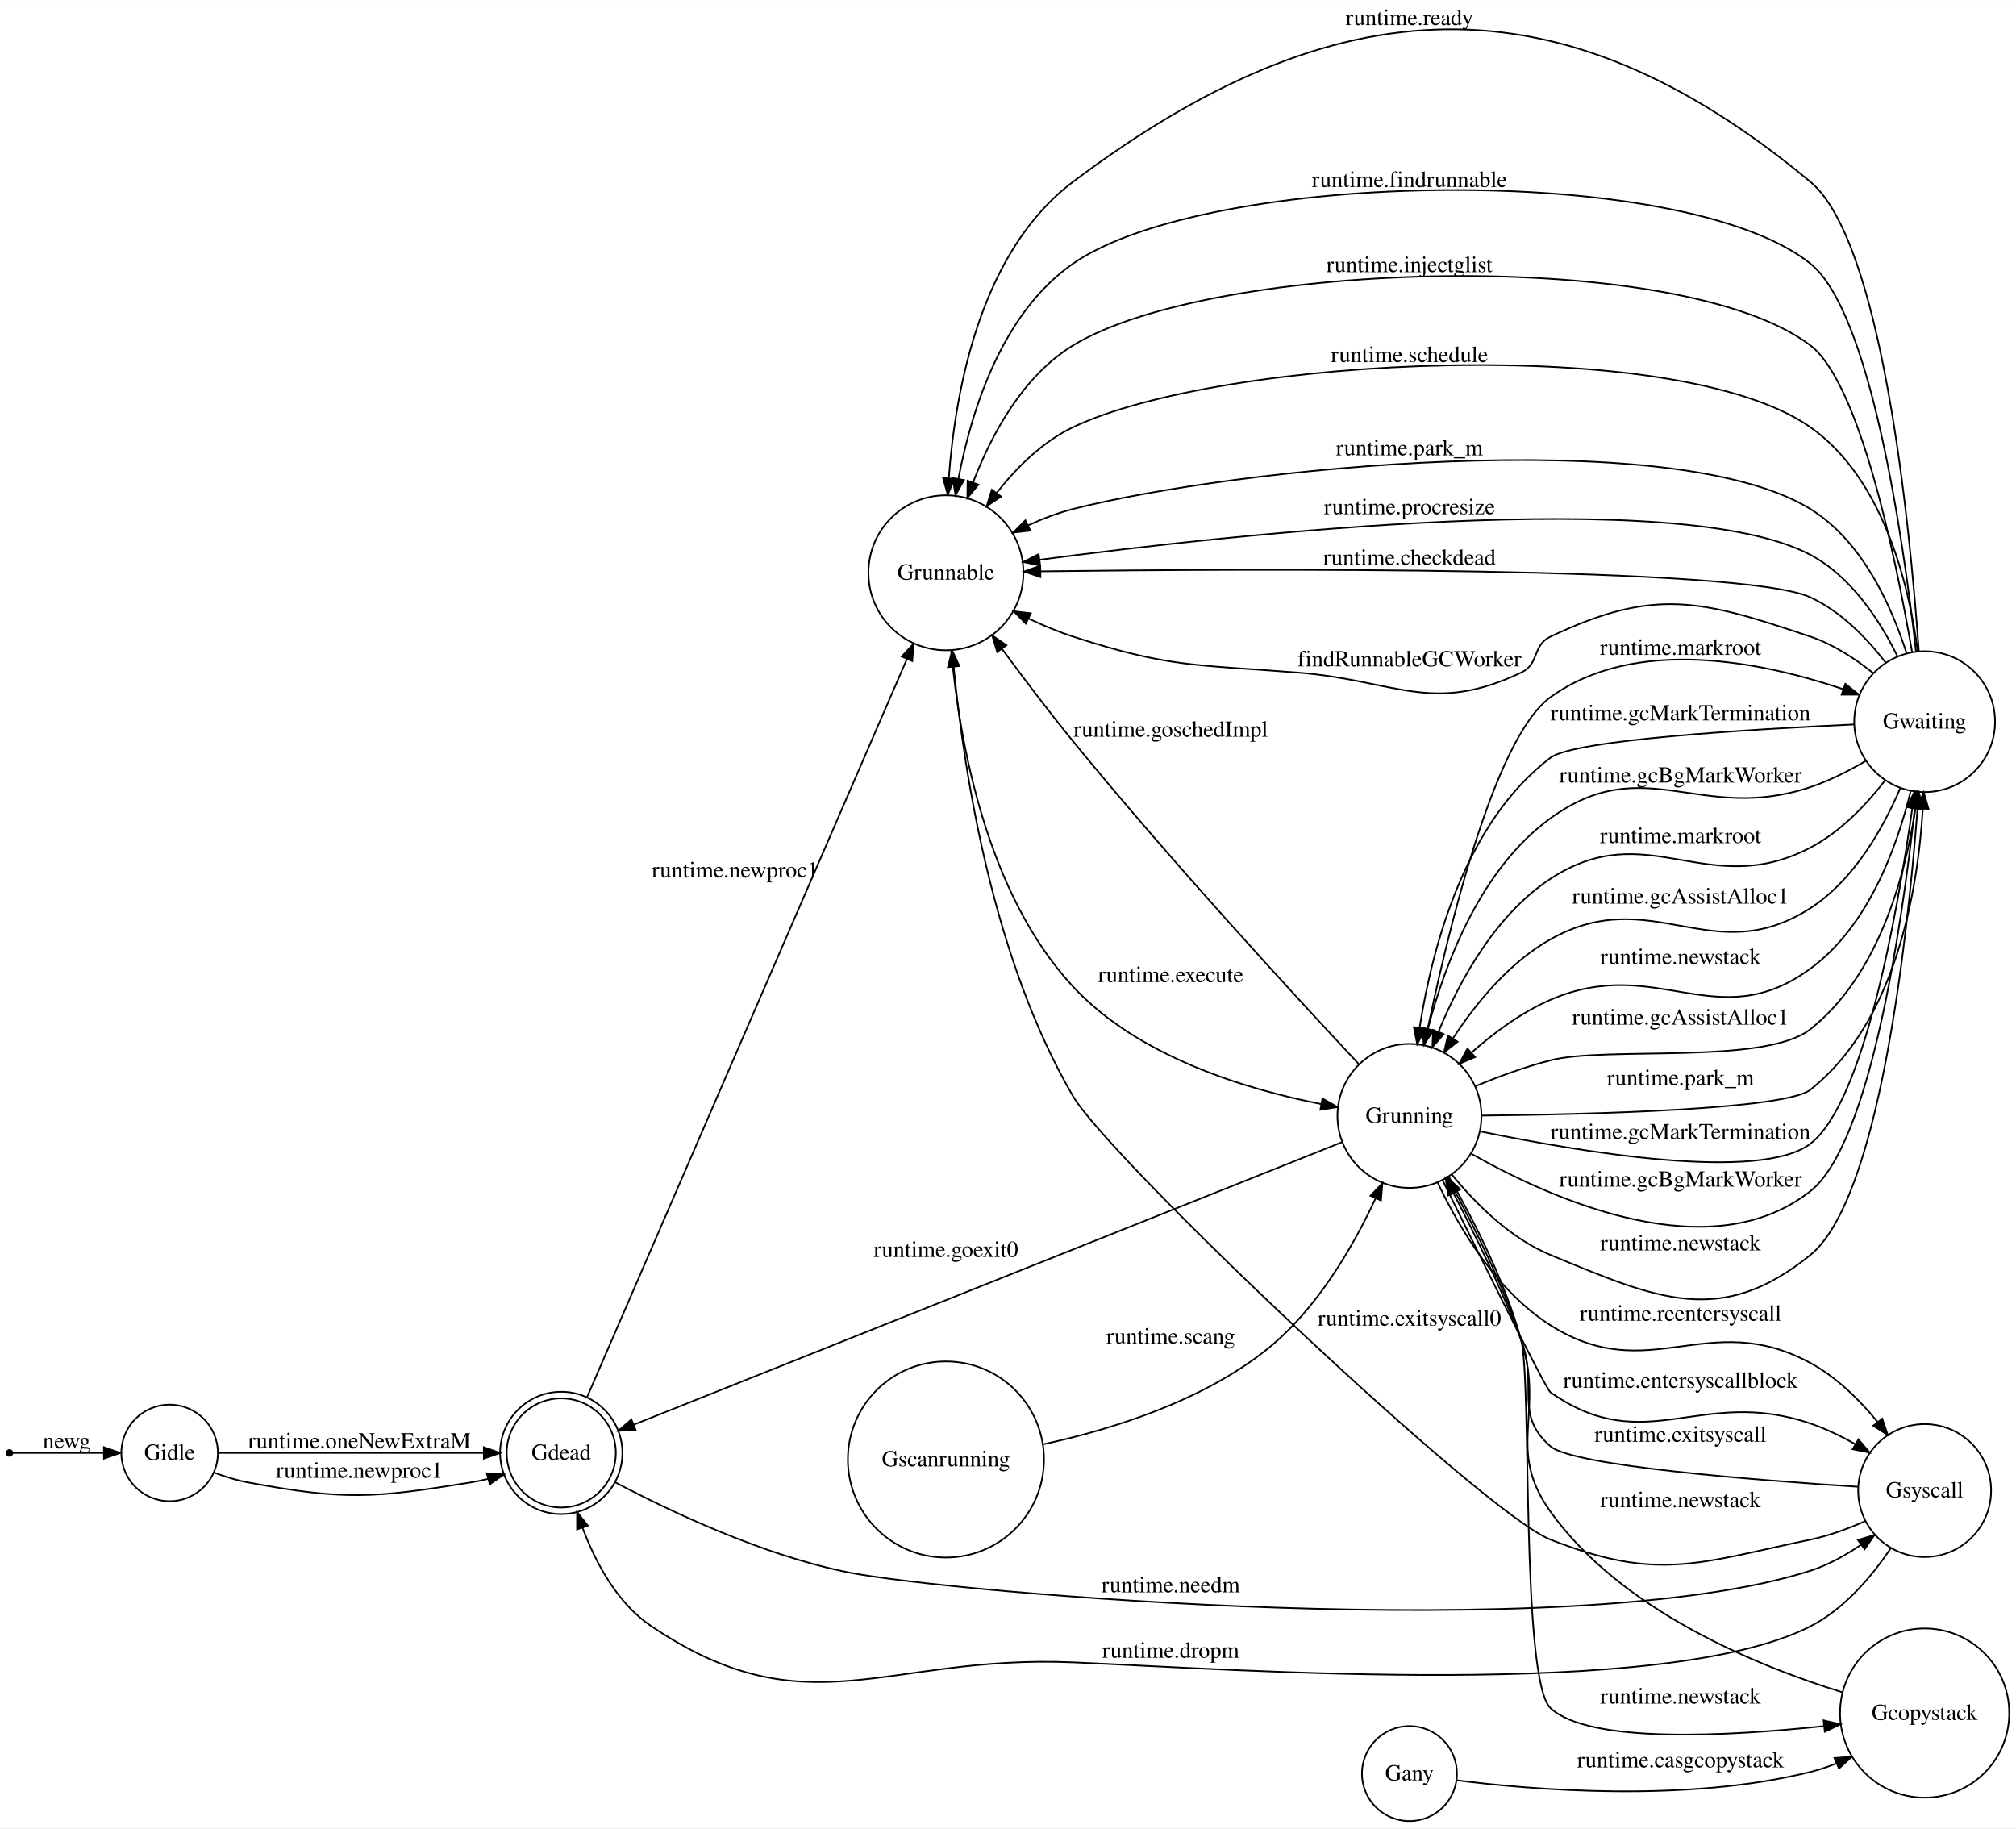
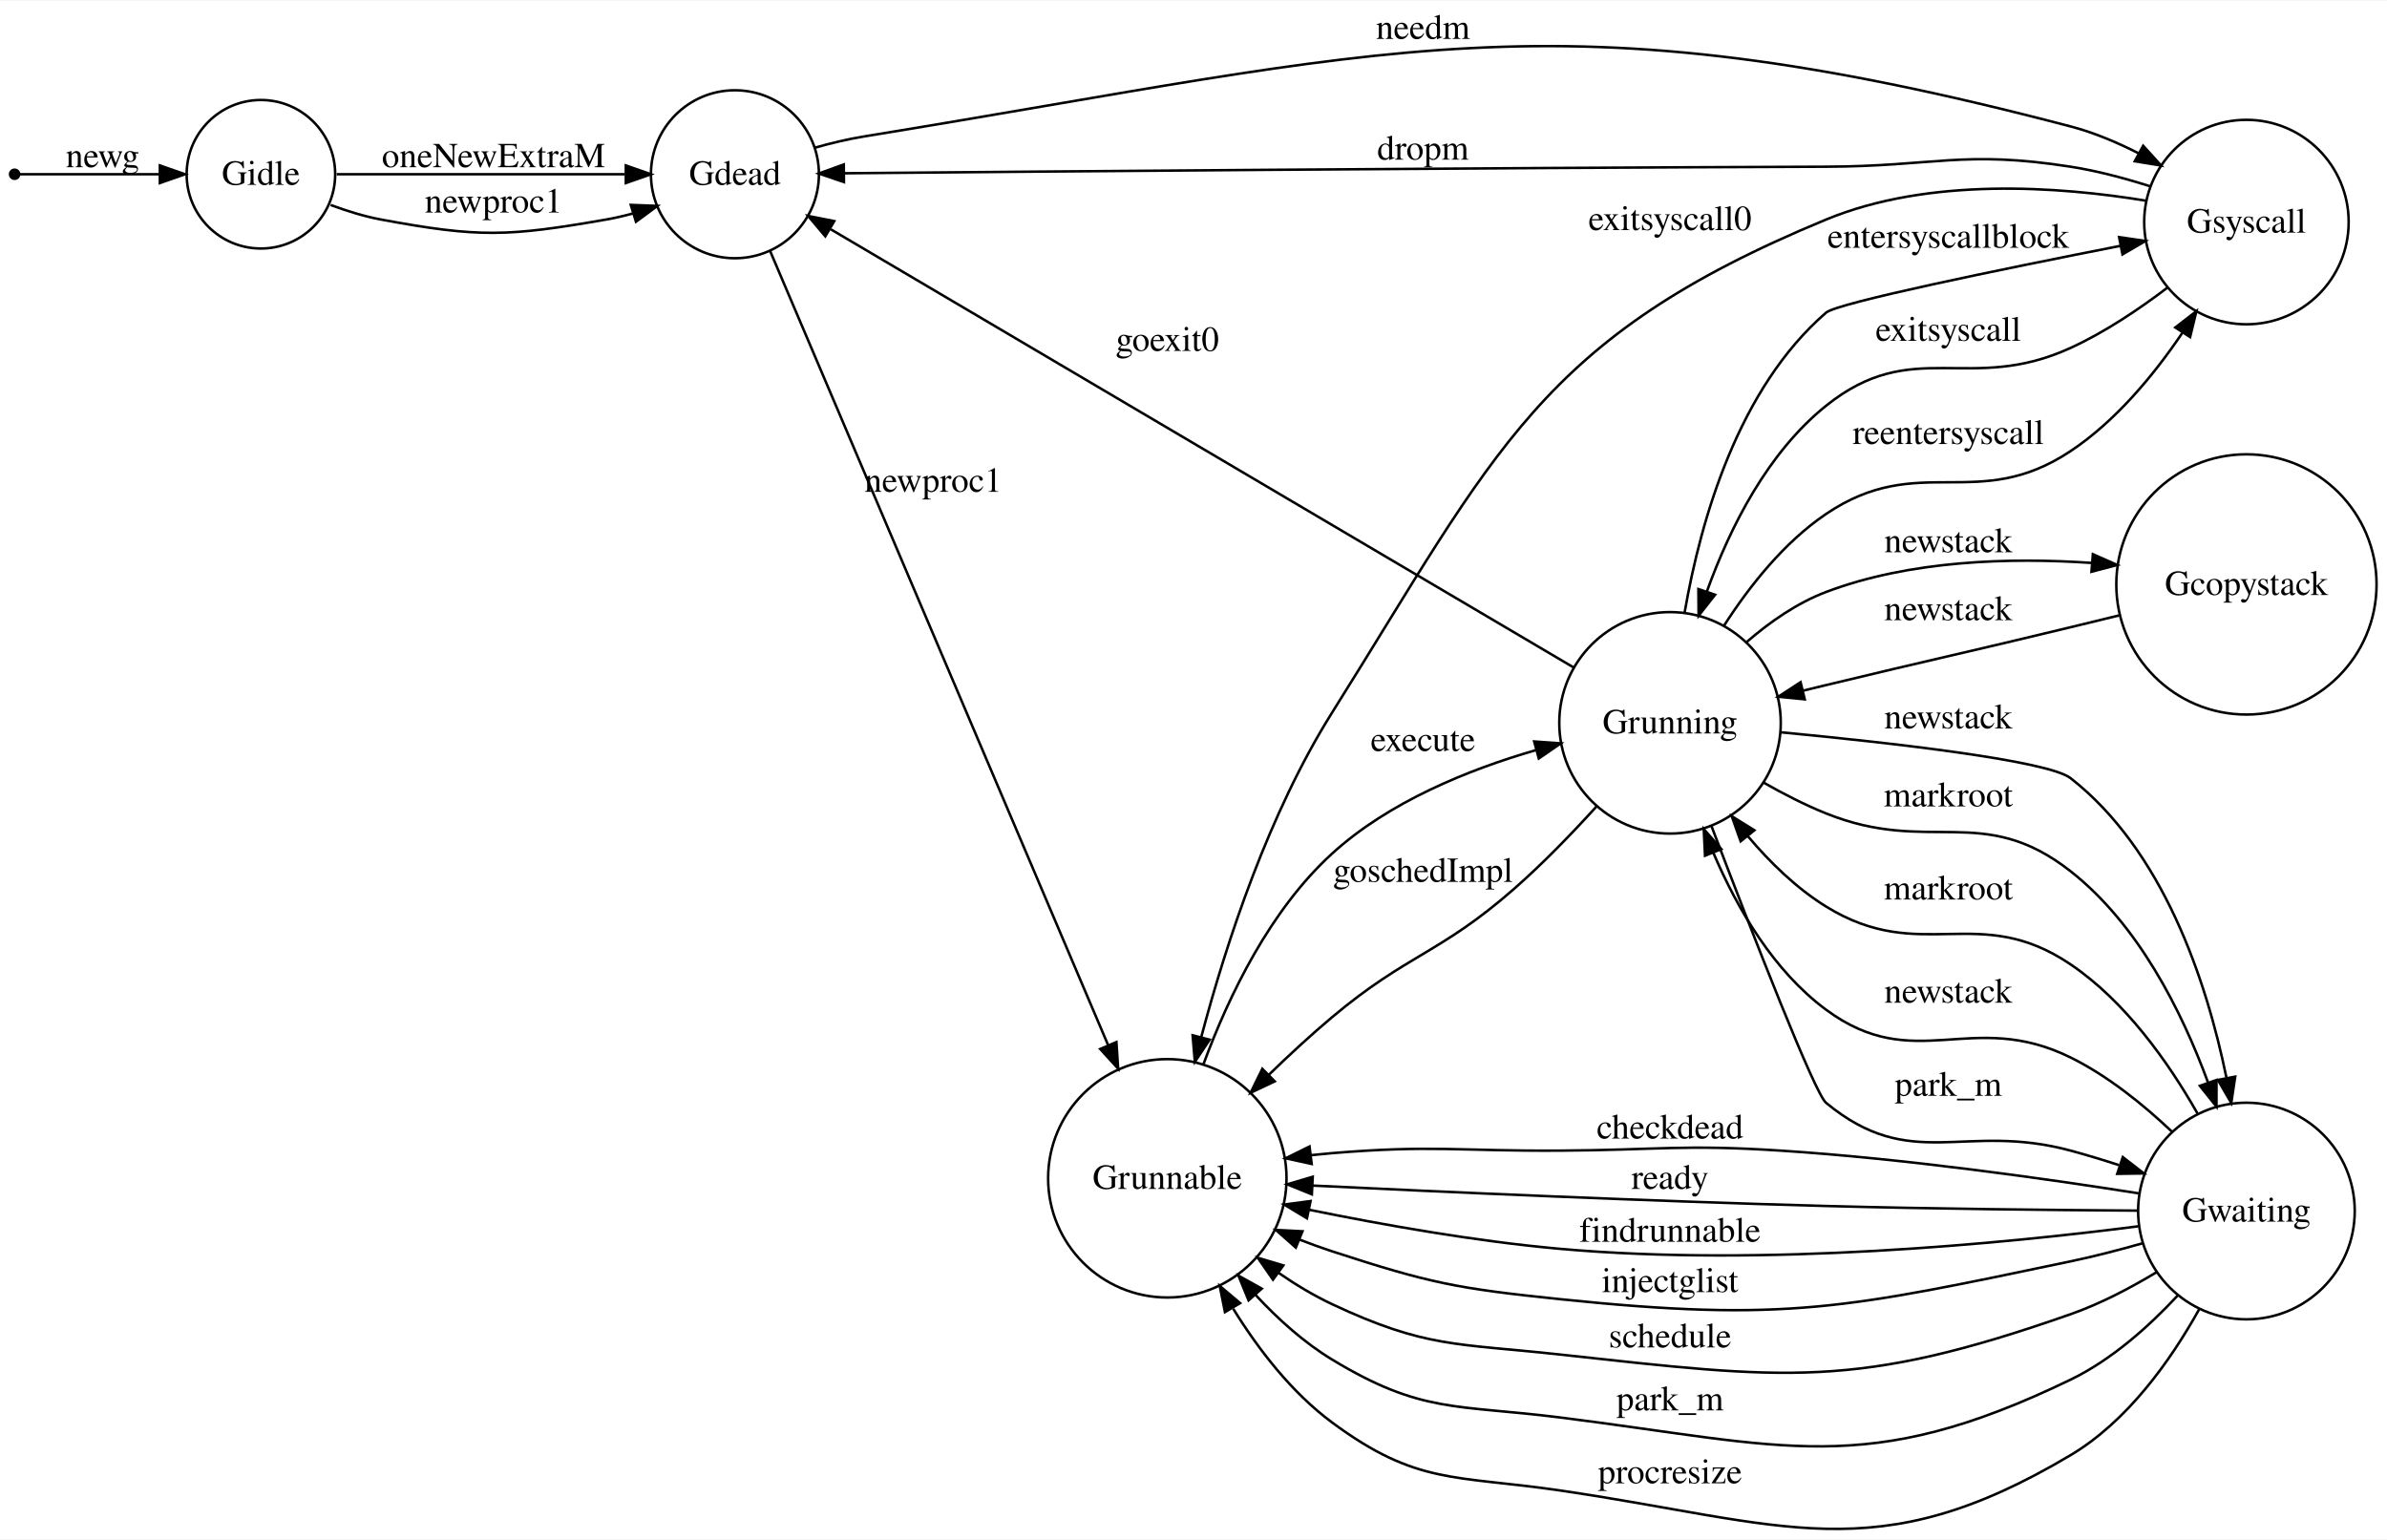
- <svg xmlns="http://www.w3.org/2000/svg" width="397pt" height="360pt" viewBox="0.00 0.00 397.08 360.00">
-   <g id="graph0" class="graph" transform="scale(0.322216 0.322216) rotate(0) translate(4 1113.26)">
-     <polygon fill="white" stroke="none" points="-4,4 -4,-1113.26 1228.35,-1113.26 1228.35,4 -4,4" />
+ <svg xmlns="http://www.w3.org/2000/svg" width="558pt" height="360pt" viewBox="0.00 0.00 558.45 360.00">
+   <g id="graph0" class="graph" transform="scale(0.588766 0.588766) rotate(0) translate(4 607.448)">
+     <polygon fill="white" stroke="none" points="-4,4 -4,-607.448 944.506,-607.448 944.506,4 -4,4" />
    <g id="node1" class="node">
-       <ellipse fill="none" stroke="black" cx="339.079" cy="-225.262" rx="33.355" ry="33.355" />
-       <ellipse fill="none" stroke="black" cx="339.079" cy="-225.262" rx="37.375" ry="37.375" />
-       <text text-anchor="middle" x="339.079" y="-221.062" font-family="Times,serif" font-size="14.00">Gdead</text>
+       <ellipse fill="black" stroke="black" cx="1.8" cy="-538.448" rx="1.8" ry="1.8" />
+     </g>
+     <g id="node2" class="node">
+       <ellipse fill="none" stroke="black" cx="99.678" cy="-538.448" rx="29.51" ry="29.51" />
+       <text text-anchor="middle" x="99.678" y="-534.248" font-family="Times,serif" font-size="14.00">Gidle</text>
+     </g>
+     <g id="edge1" class="edge">
+       <path fill="none" stroke="black" d="M3.877,-538.448C9.468,-538.448 35.836,-538.448 59.348,-538.448" />
+       <polygon fill="black" stroke="black" points="59.521,-541.948 69.521,-538.448 59.521,-534.948 59.521,-541.948" />
+       <text text-anchor="middle" x="36.762" y="-541.248" font-family="Times,serif" font-size="14.00">newg</text>
+     </g>
+     <g id="node7" class="node">
+       <ellipse fill="none" stroke="black" cx="288.034" cy="-538.448" rx="33.375" ry="33.375" />
+       <text text-anchor="middle" x="288.034" y="-534.248" font-family="Times,serif" font-size="14.00">Gdead</text>
+     </g>
+     <g id="edge21" class="edge">
+       <path fill="none" stroke="black" d="M129.796,-538.448C160.504,-538.448 209.201,-538.448 244.269,-538.448" />
+       <polygon fill="black" stroke="black" points="244.68,-541.948 254.679,-538.448 244.679,-534.948 244.68,-541.948" />
+       <text text-anchor="middle" x="192.14" y="-541.248" font-family="Times,serif" font-size="14.00">oneNewExtraM</text>
+     </g>
+     <g id="edge23" class="edge">
+       <path fill="none" stroke="black" d="M127.382,-526.241C133.817,-523.843 140.762,-521.688 147.433,-520.448 186.503,-513.187 197.695,-513.64 236.847,-520.448 240.326,-521.053 243.884,-521.878 247.418,-522.843" />
+       <polygon fill="black" stroke="black" points="246.648,-526.268 257.235,-525.87 248.711,-519.579 246.648,-526.268" />
+       <text text-anchor="middle" x="192.14" y="-523.248" font-family="Times,serif" font-size="14.00">newproc1</text>
+     </g>
+     <g id="node3" class="node">
+       <ellipse fill="none" stroke="black" cx="888.652" cy="-126.448" rx="43.039" ry="43.039" />
+       <text text-anchor="middle" x="888.652" y="-122.248" font-family="Times,serif" font-size="14.00">Gwaiting</text>
+     </g>
+     <g id="node4" class="node">
+       <ellipse fill="none" stroke="black" cx="459.853" cy="-139.448" rx="47.365" ry="47.365" />
+       <text text-anchor="middle" x="459.853" y="-135.248" font-family="Times,serif" font-size="14.00">Grunnable</text>
+     </g>
+     <g id="edge2" class="edge">
+       <path fill="none" stroke="black" d="M845.333,-126.607C811.774,-126.818 763.685,-127.308 721.611,-128.448 651.334,-130.353 570.46,-133.99 517.648,-136.559" />
+       <polygon fill="black" stroke="black" points="517.288,-133.073 507.471,-137.058 517.631,-140.064 517.288,-133.073" />
+       <text text-anchor="middle" x="659.607" y="-135.248" font-family="Times,serif" font-size="14.00">ready</text>
+     </g>
+     <g id="edge3" class="edge">
+       <path fill="none" stroke="black" d="M845.643,-120.374C792.141,-113.501 696.873,-104.155 615.603,-111.448 582.399,-114.428 545.665,-120.935 516.321,-126.927" />
+       <polygon fill="black" stroke="black" points="515.345,-123.555 506.268,-129.018 516.771,-130.408 515.345,-123.555" />
+       <text text-anchor="middle" x="659.607" y="-114.248" font-family="Times,serif" font-size="14.00">findrunnable</text>
+     </g>
+     <g id="edge4" class="edge">
+       <path fill="none" stroke="black" d="M847.499,-113.665C838.147,-111.001 828.18,-108.41 818.798,-106.448 730.16,-87.918 705.671,-82.077 615.603,-91.448 574.804,-95.693 564.285,-97.734 525.286,-110.448 521.038,-111.833 516.695,-113.411 512.369,-115.099" />
+       <polygon fill="black" stroke="black" points="510.905,-111.916 502.971,-118.937 513.552,-118.396 510.905,-111.916" />
+       <text text-anchor="middle" x="659.607" y="-94.248" font-family="Times,serif" font-size="14.00">injectglist</text>
+     </g>
+     <g id="edge5" class="edge">
+       <path fill="none" stroke="black" d="M852.893,-102.104C842.363,-95.754 830.481,-89.549 818.798,-85.448 733.321,-55.448 705.654,-59.597 615.603,-69.448 574.734,-73.919 562.502,-71.976 525.286,-89.448 518.076,-92.833 510.924,-97.144 504.152,-101.812" />
+       <polygon fill="black" stroke="black" points="501.84,-99.165 495.803,-107.871 505.952,-104.83 501.84,-99.165" />
+       <text text-anchor="middle" x="659.607" y="-72.248" font-family="Times,serif" font-size="14.00">schedule</text>
+     </g>
+     <g id="edge6" class="edge">
+       <path fill="none" stroke="black" d="M861.48,-93.027C849.801,-80.444 835.013,-67.294 818.798,-59.448 737.283,-20.01 705.455,-33.187 615.603,-44.448 574.503,-49.599 560.705,-45.971 525.286,-67.448 514.194,-74.174 503.924,-83.406 494.992,-93.016" />
+       <polygon fill="black" stroke="black" points="492.138,-90.959 488.125,-100.764 497.377,-95.602 492.138,-90.959" />
+       <text text-anchor="middle" x="659.607" y="-47.248" font-family="Times,serif" font-size="14.00">park_m</text>
+     </g>
+     <g id="edge10" class="edge">
+       <path fill="none" stroke="black" d="M869.986,-87.604C858.452,-66.848 841.331,-42.87 818.798,-29.448 741.027,16.877 705.173,-2.347 615.603,-15.448 574.148,-21.512 558.954,-17.513 525.286,-42.448 509.385,-54.225 496.224,-71.176 486.033,-87.622" />
+       <polygon fill="black" stroke="black" points="482.759,-86.283 480.678,-96.671 488.783,-89.848 482.759,-86.283" />
+       <text text-anchor="middle" x="659.607" y="-18.248" font-family="Times,serif" font-size="14.00">procresize</text>
+     </g>
+     <g id="edge11" class="edge">
+       <path fill="none" stroke="black" d="M846.139,-133.426C808.937,-139.305 752.807,-147.254 703.611,-150.448 664.579,-152.983 654.717,-150.665 615.603,-150.448 575.46,-150.226 565.293,-152.757 525.286,-149.448 522.577,-149.224 519.808,-148.954 517.017,-148.649" />
+       <polygon fill="black" stroke="black" points="517.216,-145.147 506.865,-147.407 516.366,-152.095 517.216,-145.147" />
+       <text text-anchor="middle" x="659.607" y="-155.248" font-family="Times,serif" font-size="14.00">checkdead</text>
    </g>
    <g id="node5" class="node">
-       <ellipse fill="none" stroke="black" cx="574.228" cy="-763.262" rx="47.365" ry="47.365" />
-       <text text-anchor="middle" x="574.228" y="-759.062" font-family="Times,serif" font-size="14.00">Grunnable</text>
+       <ellipse fill="none" stroke="black" cx="659.607" cy="-320.448" rx="44.008" ry="44.008" />
+       <text text-anchor="middle" x="659.607" y="-316.248" font-family="Times,serif" font-size="14.00">Grunning</text>
    </g>
-     <g id="edge10" class="edge">
-       <path fill="none" stroke="black" d="M354.84,-259.324C394.378,-350.56 502.886,-600.945 550.418,-710.626" />
-       <polygon fill="black" stroke="black" points="547.227,-712.066 554.415,-719.85 553.65,-709.283 547.227,-712.066" />
-       <text text-anchor="middle" x="445.388" y="-577.062" font-family="Times,serif" font-size="14.00">runtime.newproc1</text>
+     <g id="edge13" class="edge">
+       <path fill="none" stroke="black" d="M869.199,-165.23C857.508,-185.785 840.49,-209.755 818.798,-224.448 782.047,-249.341 759.37,-224.114 721.611,-247.448 709.967,-254.644 699.469,-264.831 690.595,-275.319" />
+       <polygon fill="black" stroke="black" points="687.673,-273.367 684.133,-283.353 693.128,-277.754 687.673,-273.367" />
+       <text text-anchor="middle" x="770.204" y="-250.248" font-family="Times,serif" font-size="14.00">markroot</text>
    </g>
-     <g id="node7" class="node">
-       <ellipse fill="none" stroke="black" cx="1172.5" cy="-202.262" rx="40.625" ry="40.625" />
-       <text text-anchor="middle" x="1172.5" y="-198.062" font-family="Times,serif" font-size="14.00">Gsyscall</text>
+     <g id="edge14" class="edge">
+       <path fill="none" stroke="black" d="M859.069,-157.96C847.57,-168.862 833.544,-180.16 818.798,-187.448 779.342,-206.949 757.011,-180.297 721.611,-206.448 700.837,-221.795 686.413,-246.376 676.828,-268.79" />
+       <polygon fill="black" stroke="black" points="673.515,-267.648 673.012,-278.231 680.005,-270.271 673.515,-267.648" />
+       <text text-anchor="middle" x="770.204" y="-209.248" font-family="Times,serif" font-size="14.00">newstack</text>
    </g>
-     <g id="edge34" class="edge">
-       <path fill="none" stroke="black" d="M371.957,-207.365C406.022,-189.348 462.209,-162.765 514.511,-152.262 574.753,-140.165 956.856,-106.512 1102.64,-153.262 1113.44,-156.726 1124,-162.569 1133.48,-169.036" />
-       <polygon fill="black" stroke="black" points="1131.7,-172.071 1141.86,-175.101 1135.81,-166.401 1131.7,-172.071" />
-       <text text-anchor="middle" x="711.627" y="-140.062" font-family="Times,serif" font-size="14.00">runtime.needm</text>
+     <g id="edge12" class="edge">
+       <path fill="none" stroke="black" d="M474.265,-184.937C484.385,-212.317 500.785,-246.089 525.286,-268.448 547.823,-289.016 579.419,-301.817 606.196,-309.57" />
+       <polygon fill="black" stroke="black" points="605.625,-313.042 616.194,-312.3 607.469,-306.289 605.625,-313.042" />
+       <text text-anchor="middle" x="561.445" y="-309.248" font-family="Times,serif" font-size="14.00">execute</text>
    </g>
-     <g id="node2" class="node">
-       <ellipse fill="black" stroke="black" cx="1.8" cy="-225.262" rx="1.8" ry="1.8" />
+     <g id="edge17" class="edge">
+       <path fill="none" stroke="black" d="M696.792,-296.701C704.745,-292.169 713.283,-287.801 721.611,-284.448 762.786,-267.871 783.89,-288.865 818.798,-261.448 845.567,-240.424 862.865,-206.171 873.427,-177.429" />
+       <polygon fill="black" stroke="black" points="876.755,-178.516 876.755,-167.921 870.148,-176.203 876.755,-178.516" />
+       <text text-anchor="middle" x="770.204" y="-287.248" font-family="Times,serif" font-size="14.00">markroot</text>
    </g>
-     <g id="node3" class="node">
-       <ellipse fill="none" stroke="black" cx="99.678" cy="-225.262" rx="29.51" ry="29.51" />
-       <text text-anchor="middle" x="99.678" y="-221.062" font-family="Times,serif" font-size="14.00">Gidle</text>
+     <g id="edge18" class="edge">
+       <path fill="none" stroke="black" d="M676.098,-279.358C692.632,-235.941 717.072,-173.194 721.611,-169.448 755.556,-141.435 776.313,-161.943 818.798,-150.448 825.053,-148.756 831.559,-146.781 837.966,-144.704" />
+       <polygon fill="black" stroke="black" points="839.529,-147.872 847.903,-141.382 837.309,-141.233 839.529,-147.872" />
+       <text text-anchor="middle" x="770.204" y="-172.248" font-family="Times,serif" font-size="14.00">park_m</text>
    </g>
-     <g id="edge1" class="edge">
-       <path fill="none" stroke="black" d="M3.877,-225.262C9.468,-225.262 35.836,-225.262 59.348,-225.262" />
-       <polygon fill="black" stroke="black" points="59.521,-228.762 69.521,-225.262 59.521,-221.762 59.521,-228.762" />
-       <text text-anchor="middle" x="36.762" y="-228.062" font-family="Times,serif" font-size="14.00">newg</text>
-     </g>
-     <g id="edge29" class="edge">
-       <path fill="none" stroke="black" d="M129.788,-225.262C170.161,-225.262 243.591,-225.262 291.598,-225.262" />
-       <polygon fill="black" stroke="black" points="291.732,-228.762 301.732,-225.262 291.732,-221.762 291.732,-228.762" />
-       <text text-anchor="middle" x="215.662" y="-228.062" font-family="Times,serif" font-size="14.00">runtime.oneNewExtraM</text>
-     </g>
-     <g id="edge31" class="edge">
-       <path fill="none" stroke="black" d="M127.382,-213.055C133.817,-210.657 140.762,-208.502 147.433,-207.262 207.06,-196.18 224.021,-197.578 283.892,-207.262 287.323,-207.817 290.83,-208.557 294.329,-209.422" />
-       <polygon fill="black" stroke="black" points="293.524,-212.831 304.096,-212.139 295.4,-206.087 293.524,-212.831" />
-       <text text-anchor="middle" x="215.662" y="-210.062" font-family="Times,serif" font-size="14.00">runtime.newproc1</text>
-     </g>
-     <g id="node4" class="node">
-       <ellipse fill="none" stroke="black" cx="1172.5" cy="-672.262" rx="43.039" ry="43.039" />
-       <text text-anchor="middle" x="1172.5" y="-668.062" font-family="Times,serif" font-size="14.00">Gwaiting</text>
-     </g>
-     <g id="edge2" class="edge">
-       <path fill="none" stroke="black" d="M1141.09,-701.904C1129.91,-710.883 1116.56,-719.596 1102.64,-724.262 1035.72,-746.693 1007.62,-754.487 943.835,-724.262 932.419,-718.852 937.252,-707.672 925.835,-702.262 871.002,-676.277 849.796,-697.449 789.308,-702.262 727.675,-707.166 710.74,-705.132 651.946,-724.262 642.877,-727.213 633.561,-731.116 624.686,-735.314" />
-       <polygon fill="black" stroke="black" points="623.055,-732.216 615.624,-739.768 626.143,-738.498 623.055,-732.216" />
-       <text text-anchor="middle" x="857.572" y="-706.062" font-family="Times,serif" font-size="14.00">findRunnableGCWorker</text>
-     </g>
-     <g id="edge3" class="edge">
-       <path fill="none" stroke="black" d="M1168.97,-715.191C1163.23,-796.044 1146.17,-966.051 1102.64,-1002.26 948.647,-1130.36 812.054,-1122.63 651.946,-1002.26 596.2,-960.352 580.171,-877.438 575.987,-821.165" />
-       <polygon fill="black" stroke="black" points="579.467,-820.741 575.337,-810.984 572.481,-821.187 579.467,-820.741" />
-       <text text-anchor="middle" x="857.572" y="-1098.06" font-family="Times,serif" font-size="14.00">runtime.ready</text>
-     </g>
-     <g id="edge4" class="edge">
-       <path fill="none" stroke="black" d="M1167.24,-715.084C1159.22,-785.977 1139.3,-922.854 1102.64,-952.262 1024.52,-1014.94 734.2,-1009.4 651.946,-952.262 609.18,-922.552 590.231,-864.616 581.849,-820.681" />
-       <polygon fill="black" stroke="black" points="585.27,-819.924 580.076,-810.689 578.377,-821.147 585.27,-819.924" />
-       <text text-anchor="middle" x="857.572" y="-999.062" font-family="Times,serif" font-size="14.00">runtime.findrunnable</text>
-     </g>
-     <g id="edge5" class="edge">
-       <path fill="none" stroke="black" d="M1164.78,-715.026C1154.4,-775.051 1132.48,-879.521 1102.64,-902.262 1022.99,-962.975 737.445,-954.423 651.946,-902.262 621.69,-883.803 602.473,-848.82 590.839,-818.568" />
-       <polygon fill="black" stroke="black" points="594.041,-817.133 587.324,-808.94 587.465,-819.534 594.041,-817.133" />
-       <text text-anchor="middle" x="857.572" y="-947.062" font-family="Times,serif" font-size="14.00">runtime.injectglist</text>
-     </g>
-     <g id="edge6" class="edge">
-       <path fill="none" stroke="black" d="M1168.28,-715.406C1162.55,-758.033 1146.67,-821.225 1102.64,-852.262 1020.78,-909.968 742.379,-895.306 651.946,-852.262 633.437,-843.452 617.638,-827.846 605.274,-812.137" />
-       <polygon fill="black" stroke="black" points="607.928,-809.843 599.125,-803.947 602.331,-814.046 607.928,-809.843" />
-       <text text-anchor="middle" x="857.572" y="-892.062" font-family="Times,serif" font-size="14.00">runtime.schedule</text>
+     <g id="edge19" class="edge">
+       <path fill="none" stroke="black" d="M703.745,-316.681C747.442,-312.513 809.845,-305.455 818.798,-298.448 855.418,-269.785 872.636,-218.637 880.687,-179.543" />
+       <polygon fill="black" stroke="black" points="884.191,-179.856 882.633,-169.377 877.316,-178.54 884.191,-179.856" />
+       <text text-anchor="middle" x="770.204" y="-318.248" font-family="Times,serif" font-size="14.00">newstack</text>
    </g>
    <g id="edge7" class="edge">
-       <path fill="none" stroke="black" d="M1161.46,-714.043C1151.81,-744.222 1133.93,-782.94 1102.64,-802.262 1017.42,-854.881 748.994,-827.013 651.946,-802.262 642.705,-799.905 633.303,-796.299 624.395,-792.213" />
-       <polygon fill="black" stroke="black" points="625.843,-789.026 615.317,-787.814 622.79,-795.325 625.843,-789.026" />
-       <text text-anchor="middle" x="857.572" y="-835.062" font-family="Times,serif" font-size="14.00">runtime.park_m</text>
-     </g>
-     <g id="edge11" class="edge">
-       <path fill="none" stroke="black" d="M1155.96,-712.074C1144.81,-734.725 1127.36,-761.127 1102.64,-774.262 1022.49,-816.862 750.25,-786.896 631.448,-771.2" />
-       <polygon fill="black" stroke="black" points="631.835,-767.72 621.46,-769.866 630.909,-774.659 631.835,-767.72" />
-       <text text-anchor="middle" x="857.572" y="-799.062" font-family="Times,serif" font-size="14.00">runtime.procresize</text>
-     </g>
-     <g id="edge12" class="edge">
-       <path fill="none" stroke="black" d="M1148.77,-708.237C1137.02,-723.491 1121.24,-739.698 1102.64,-748.262 1060.86,-767.502 759.981,-765.785 632.29,-764.152" />
-       <polygon fill="black" stroke="black" points="631.987,-760.648 621.941,-764.015 631.894,-767.647 631.987,-760.648" />
-       <text text-anchor="middle" x="857.572" y="-768.062" font-family="Times,serif" font-size="14.00">runtime.checkdead</text>
+       <path fill="none" stroke="black" d="M630.415,-287.237C620.503,-276.313 608.987,-264.422 597.603,-254.448 568.021,-228.531 555.414,-228.729 525.286,-203.448 516.871,-196.387 508.264,-188.429 500.193,-180.586" />
+       <polygon fill="black" stroke="black" points="502.529,-177.974 492.952,-173.443 497.613,-182.958 502.529,-177.974" />
+       <text text-anchor="middle" x="561.445" y="-257.248" font-family="Times,serif" font-size="14.00">goschedImpl</text>
    </g>
    <g id="node6" class="node">
-       <ellipse fill="none" stroke="black" cx="857.572" cy="-431.262" rx="44.008" ry="44.008" />
-       <text text-anchor="middle" x="857.572" y="-427.062" font-family="Times,serif" font-size="14.00">Grunning</text>
+       <ellipse fill="none" stroke="black" cx="888.652" cy="-519.448" rx="40.625" ry="40.625" />
+       <text text-anchor="middle" x="888.652" y="-515.248" font-family="Times,serif" font-size="14.00">Gsyscall</text>
    </g>
-     <g id="edge14" class="edge">
-       <path fill="none" stroke="black" d="M1129.29,-670.555C1067.53,-667.703 958.261,-661.181 943.835,-650.262 892.14,-611.132 871.77,-536.199 863.754,-484.987" />
-       <polygon fill="black" stroke="black" points="867.216,-484.47 862.31,-475.079 860.289,-485.479 867.216,-484.47" />
-       <text text-anchor="middle" x="1023.24" y="-673.062" font-family="Times,serif" font-size="14.00">runtime.gcMarkTermination</text>
+     <g id="edge24" class="edge">
+       <path fill="none" stroke="black" d="M681.047,-359.042C691.266,-374.943 705.017,-392.232 721.611,-403.448 758.562,-428.424 781.673,-403.73 818.798,-428.448 836.632,-440.323 851.686,-458.405 863.126,-475.331" />
+       <polygon fill="black" stroke="black" points="860.396,-477.553 868.775,-484.037 866.268,-473.743 860.396,-477.553" />
+       <text text-anchor="middle" x="770.204" y="-431.248" font-family="Times,serif" font-size="14.00">reentersyscall</text>
+     </g>
+     <g id="edge25" class="edge">
+       <path fill="none" stroke="black" d="M665.432,-364.419C671.881,-401.573 686.874,-453.404 721.611,-483.448 726.119,-487.347 791.13,-500.675 838.443,-509.97" />
+       <polygon fill="black" stroke="black" points="838.055,-513.46 848.541,-511.946 839.399,-506.591 838.055,-513.46" />
+       <text text-anchor="middle" x="770.204" y="-509.248" font-family="Times,serif" font-size="14.00">entersyscallblock</text>
+     </g>
+     <g id="edge20" class="edge">
+       <path fill="none" stroke="black" d="M621.44,-342.372C550.583,-384.168 396.942,-474.797 326.136,-516.563" />
+       <polygon fill="black" stroke="black" points="323.95,-513.789 317.115,-521.884 327.507,-519.818 323.95,-513.789" />
+       <text text-anchor="middle" x="459.853" y="-468.248" font-family="Times,serif" font-size="14.00">goexit0</text>
+     </g>
+     <g id="node8" class="node">
+       <ellipse fill="none" stroke="black" cx="888.652" cy="-375.448" rx="51.709" ry="51.709" />
+       <text text-anchor="middle" x="888.652" y="-371.248" font-family="Times,serif" font-size="14.00">Gcopystack</text>
+     </g>
+     <g id="edge27" class="edge">
+       <path fill="none" stroke="black" d="M690.144,-352.636C699.371,-360.612 710.158,-368.112 721.611,-372.448 754.943,-385.07 794.802,-386.201 827.111,-383.996" />
+       <polygon fill="black" stroke="black" points="827.632,-387.466 837.318,-383.174 827.07,-380.488 827.632,-387.466" />
+       <text text-anchor="middle" x="770.204" y="-388.248" font-family="Times,serif" font-size="14.00">newstack</text>
+     </g>
+     <g id="edge8" class="edge">
+       <path fill="none" stroke="black" d="M848.777,-527.937C814.05,-533.635 762.499,-537.365 721.611,-520.448 607.681,-473.312 590.851,-428.867 525.286,-324.448 500.3,-284.656 483.517,-233.933 473.36,-195.667" />
+       <polygon fill="black" stroke="black" points="476.682,-194.532 470.795,-185.724 469.904,-196.281 476.682,-194.532" />
+       <text text-anchor="middle" x="659.607" y="-516.248" font-family="Times,serif" font-size="14.00">exitsyscall0</text>
    </g>
    <g id="edge15" class="edge">
-       <path fill="none" stroke="black" d="M1136.36,-648.176C1125.92,-642.052 1114.18,-636.12 1102.64,-632.262 1035.23,-609.721 1001.45,-654.903 943.835,-613.262 901.816,-582.89 879.85,-526.461 868.815,-484.455" />
-       <polygon fill="black" stroke="black" points="872.185,-483.506 866.367,-474.652 865.394,-485.202 872.185,-483.506" />
-       <text text-anchor="middle" x="1023.24" y="-635.062" font-family="Times,serif" font-size="14.00">runtime.gcBgMarkWorker</text>
+       <path fill="none" stroke="black" d="M857.408,-493.5C845.937,-484.767 832.359,-475.672 818.798,-469.448 778.455,-450.935 756.233,-474.225 721.611,-446.448 698.498,-427.905 683.563,-398.444 674.26,-372.671" />
+       <polygon fill="black" stroke="black" points="677.504,-371.341 670.964,-363.005 670.878,-373.599 677.504,-371.341" />
+       <text text-anchor="middle" x="770.204" y="-472.248" font-family="Times,serif" font-size="14.00">exitsyscall</text>
+     </g>
+     <g id="edge22" class="edge">
+       <path fill="none" stroke="black" d="M850.278,-533.698C840.207,-536.898 829.213,-539.825 818.798,-541.448 776.119,-548.101 764.805,-541.598 721.611,-541.448 578.693,-540.953 409.22,-539.536 331.645,-538.842" />
+       <polygon fill="black" stroke="black" points="331.352,-535.339 321.321,-538.749 331.289,-542.339 331.352,-535.339" />
+       <text text-anchor="middle" x="561.445" y="-544.248" font-family="Times,serif" font-size="14.00">dropm</text>
+     </g>
+     <g id="edge9" class="edge">
+       <path fill="none" stroke="black" d="M301.937,-508.131C330.668,-440.625 400.217,-277.219 436.297,-192.447" />
+       <polygon fill="black" stroke="black" points="439.619,-193.578 440.315,-183.006 433.178,-190.836 439.619,-193.578" />
+       <text text-anchor="middle" x="366.821" y="-412.248" font-family="Times,serif" font-size="14.00">newproc1</text>
+     </g>
+     <g id="edge26" class="edge">
+       <path fill="none" stroke="black" d="M319.528,-548.926C325.961,-550.75 332.758,-552.397 339.221,-553.448 549.605,-587.688 612.627,-611.559 818.798,-557.448 827.914,-555.056 837.12,-551.19 845.706,-546.82" />
+       <polygon fill="black" stroke="black" points="847.617,-549.766 854.744,-541.926 844.283,-543.61 847.617,-549.766" />
+       <text text-anchor="middle" x="561.445" y="-592.248" font-family="Times,serif" font-size="14.00">needm</text>
    </g>
    <g id="edge16" class="edge">
-       <path fill="none" stroke="black" d="M1148.18,-636.187C1136.41,-621.007 1120.77,-604.705 1102.64,-595.262 1039.59,-562.429 1003.33,-615.167 943.835,-576.262 910.579,-554.514 888.587,-514.92 875.281,-482.596" />
-       <polygon fill="black" stroke="black" points="878.522,-481.274 871.592,-473.261 872.012,-483.847 878.522,-481.274" />
-       <text text-anchor="middle" x="1023.24" y="-598.062" font-family="Times,serif" font-size="14.00">runtime.markroot</text>
-     </g>
-     <g id="edge17" class="edge">
-       <path fill="none" stroke="black" d="M1157.71,-631.841C1146.84,-606.425 1129.06,-575.317 1102.64,-558.262 1042.92,-519.708 1005.85,-574.012 943.835,-539.262 918.907,-525.292 898.658,-500.797 884.159,-478.663" />
-       <polygon fill="black" stroke="black" points="886.99,-476.59 878.692,-470.003 881.071,-480.327 886.99,-476.59" />
-       <text text-anchor="middle" x="1023.24" y="-561.062" font-family="Times,serif" font-size="14.00">runtime.gcAssistAlloc1</text>
-     </g>
-     <g id="edge18" class="edge">
-       <path fill="none" stroke="black" d="M1163.98,-629.846C1155.41,-594.853 1137.77,-546.929 1102.64,-521.262 1045.25,-479.324 1009.12,-530.383 943.835,-502.262 926.221,-494.675 909.411,-482.25 895.444,-469.898" />
-       <polygon fill="black" stroke="black" points="897.73,-467.245 887.99,-463.075 893.003,-472.408 897.73,-467.245" />
-       <text text-anchor="middle" x="1023.24" y="-524.062" font-family="Times,serif" font-size="14.00">runtime.newstack</text>
-     </g>
-     <g id="edge13" class="edge">
-       <path fill="none" stroke="black" d="M577.454,-715.653C582.539,-659.7 599.007,-567.271 651.946,-510.262 691.779,-467.366 757.556,-447.501 803.757,-438.475" />
-       <polygon fill="black" stroke="black" points="804.395,-441.916 813.593,-436.658 803.123,-435.033 804.395,-441.916" />
-       <text text-anchor="middle" x="711.627" y="-513.062" font-family="Times,serif" font-size="14.00">runtime.execute</text>
-     </g>
-     <g id="edge28" class="edge">
-       <path fill="none" stroke="black" d="M816.258,-415.183C720.803,-377.111 481.621,-281.715 383.309,-242.504" />
-       <polygon fill="black" stroke="black" points="384.552,-239.232 373.967,-238.778 381.959,-245.734 384.552,-239.232" />
-       <text text-anchor="middle" x="574.228" y="-345.062" font-family="Times,serif" font-size="14.00">runtime.goexit0</text>
-     </g>
-     <g id="edge22" class="edge">
-       <path fill="none" stroke="black" d="M866.661,-474.371C880.045,-540.505 908.829,-662.024 943.835,-687.262 995.796,-724.723 1072.96,-708.869 1122.75,-692.11" />
-       <polygon fill="black" stroke="black" points="1124.04,-695.366 1132.32,-688.762 1121.73,-688.758 1124.04,-695.366" />
-       <text text-anchor="middle" x="1023.24" y="-713.062" font-family="Times,serif" font-size="14.00">runtime.markroot</text>
-     </g>
-     <g id="edge23" class="edge">
-       <path fill="none" stroke="black" d="M897.764,-449.372C912.003,-455.283 928.392,-461.331 943.835,-465.262 978.279,-474.03 1074.77,-462.208 1102.64,-484.262 1143.65,-516.709 1160.24,-575.945 1166.95,-619.278" />
-       <polygon fill="black" stroke="black" points="1163.51,-619.962 1168.38,-629.372 1170.44,-618.979 1163.51,-619.962" />
-       <text text-anchor="middle" x="1023.24" y="-487.062" font-family="Times,serif" font-size="14.00">runtime.gcAssistAlloc1</text>
-     </g>
-     <g id="edge24" class="edge">
-       <path fill="none" stroke="black" d="M901.728,-431.467C967.615,-432.168 1087.31,-435.121 1102.64,-447.262 1154.14,-488.03 1168.11,-566.34 1171.38,-618.955" />
-       <polygon fill="black" stroke="black" points="1167.89,-619.308 1171.9,-629.116 1174.88,-618.951 1167.89,-619.308" />
-       <text text-anchor="middle" x="1023.24" y="-450.062" font-family="Times,serif" font-size="14.00">runtime.park_m</text>
-     </g>
-     <g id="edge25" class="edge">
-       <path fill="none" stroke="black" d="M900.785,-421.815C962.165,-409.14 1072.07,-390.781 1102.64,-414.262 1134.94,-439.075 1155.34,-551.393 1164.96,-619.389" />
-       <polygon fill="black" stroke="black" points="1161.52,-620.066 1166.36,-629.493 1168.45,-619.108 1161.52,-620.066" />
-       <text text-anchor="middle" x="1023.24" y="-417.062" font-family="Times,serif" font-size="14.00">runtime.gcMarkTermination</text>
-     </g>
-     <g id="edge26" class="edge">
-       <path fill="none" stroke="black" d="M895.516,-408.065C947.385,-378.773 1042.2,-337.607 1102.64,-385.262 1138.91,-413.858 1158.24,-544.496 1166.51,-619.284" />
-       <polygon fill="black" stroke="black" points="1163.05,-619.881 1167.6,-629.45 1170.01,-619.133 1163.05,-619.881" />
-       <text text-anchor="middle" x="1023.24" y="-388.062" font-family="Times,serif" font-size="14.00">runtime.gcBgMarkWorker</text>
-     </g>
-     <g id="edge27" class="edge">
-       <path fill="none" stroke="black" d="M883.373,-395.548C898.461,-377.07 919.496,-356.322 943.835,-346.262 1009.06,-319.302 1047.82,-301.809 1102.64,-346.262 1144.26,-380.012 1161.7,-535.66 1168.16,-619.089" />
-       <polygon fill="black" stroke="black" points="1164.68,-619.426 1168.92,-629.137 1171.66,-618.904 1164.68,-619.426" />
-       <text text-anchor="middle" x="1023.24" y="-349.062" font-family="Times,serif" font-size="14.00">runtime.newstack</text>
-     </g>
-     <g id="edge8" class="edge">
-       <path fill="none" stroke="black" d="M826.499,-463.08C785.756,-506.595 711.293,-587.576 651.946,-660.262 637.282,-678.221 621.873,-698.585 608.744,-716.436" />
-       <polygon fill="black" stroke="black" points="605.576,-714.839 602.495,-724.976 611.225,-718.973 605.576,-714.839" />
-       <text text-anchor="middle" x="711.627" y="-663.062" font-family="Times,serif" font-size="14.00">runtime.goschedImpl</text>
-     </g>
-     <g id="edge32" class="edge">
-       <path fill="none" stroke="black" d="M874.731,-390.687C888.575,-361.469 911.443,-323.728 943.835,-303.262 1004.13,-265.168 1039.91,-314.184 1102.64,-280.262 1118.58,-271.643 1132.6,-257.803 1143.76,-244.156" />
-       <polygon fill="black" stroke="black" points="1146.59,-246.218 1149.99,-236.184 1141.07,-241.907 1146.59,-246.218" />
-       <text text-anchor="middle" x="1023.24" y="-306.062" font-family="Times,serif" font-size="14.00">runtime.reentersyscall</text>
-     </g>
-     <g id="edge33" class="edge">
-       <path fill="none" stroke="black" d="M877.894,-391.831C902.129,-342.541 940.892,-264.325 943.835,-262.262 1002.05,-221.464 1035.35,-266.167 1102.64,-243.262 1111.93,-240.101 1121.32,-235.571 1130.06,-230.666" />
-       <polygon fill="black" stroke="black" points="1132.06,-233.552 1138.9,-225.461 1128.5,-227.521 1132.06,-233.552" />
-       <text text-anchor="middle" x="1023.24" y="-265.062" font-family="Times,serif" font-size="14.00">runtime.entersyscallblock</text>
-     </g>
-     <g id="node8" class="node">
-       <ellipse fill="none" stroke="black" cx="1172.5" cy="-66.262" rx="51.709" ry="51.709" />
-       <text text-anchor="middle" x="1172.5" y="-62.062" font-family="Times,serif" font-size="14.00">Gcopystack</text>
-     </g>
-     <g id="edge35" class="edge">
-       <path fill="none" stroke="black" d="M881.6,-394.113C896.95,-367.383 916.043,-329.904 925.835,-294.262 932.479,-270.078 925.52,-86.395 943.835,-69.262 967.166,-47.437 1051.8,-51.978 1111.02,-58.29" />
-       <polygon fill="black" stroke="black" points="1110.71,-61.776 1121.03,-59.398 1111.48,-54.819 1110.71,-61.776" />
-       <text text-anchor="middle" x="1023.24" y="-72.062" font-family="Times,serif" font-size="14.00">runtime.newstack</text>
-     </g>
-     <g id="edge30" class="edge">
-       <path fill="none" stroke="black" d="M1151.94,-167.241C1140.12,-149.627 1123.32,-129.824 1102.64,-119.262 1013.34,-73.644 752.129,-92.993 651.946,-97.262 537.109,-102.155 489.666,-55.151 394.266,-119.262 373.495,-133.22 360.25,-157.688 352.059,-179.6" />
-       <polygon fill="black" stroke="black" points="348.728,-178.523 348.747,-189.118 355.339,-180.824 348.728,-178.523" />
-       <text text-anchor="middle" x="711.627" y="-100.062" font-family="Times,serif" font-size="14.00">runtime.dropm</text>
-     </g>
-     <g id="edge9" class="edge">
-       <path fill="none" stroke="black" d="M1136.32,-183.641C1125.79,-178.977 1114,-174.629 1102.64,-172.262 1033.55,-157.863 1009.53,-146.466 943.835,-172.262 902.642,-188.436 674.276,-405.054 651.946,-443.262 603.345,-526.42 585.485,-638.837 578.954,-705.907" />
-       <polygon fill="black" stroke="black" points="575.469,-705.588 578.036,-715.868 582.439,-706.232 575.469,-705.588" />
-       <text text-anchor="middle" x="857.572" y="-303.062" font-family="Times,serif" font-size="14.00">runtime.exitsyscall0</text>
-     </g>
-     <g id="edge19" class="edge">
-       <path fill="none" stroke="black" d="M1131.9,-204.574C1070.47,-208.511 957.803,-217.272 943.835,-229.262 921.09,-248.786 936.487,-266.242 925.835,-294.262 914.128,-325.058 897.926,-358.258 884.356,-384.261" />
-       <polygon fill="black" stroke="black" points="881.241,-382.664 879.678,-393.143 887.435,-385.927 881.241,-382.664" />
-       <text text-anchor="middle" x="1023.24" y="-232.062" font-family="Times,serif" font-size="14.00">runtime.exitsyscall</text>
-     </g>
-     <g id="edge20" class="edge">
-       <path fill="none" stroke="black" d="M1122.03,-79.012C1069.14,-95.356 987.062,-129.046 943.835,-189.262 916.224,-227.725 940.418,-249.216 925.835,-294.262 915.688,-325.606 899.53,-358.822 885.594,-384.697" />
-       <polygon fill="black" stroke="black" points="882.492,-383.074 880.77,-393.528 888.636,-386.429 882.492,-383.074" />
-       <text text-anchor="middle" x="1023.24" y="-192.062" font-family="Times,serif" font-size="14.00">runtime.newstack</text>
-     </g>
-     <g id="node9" class="node">
-       <ellipse fill="none" stroke="black" cx="574.228" cy="-221.262" rx="59.936" ry="59.936" />
-       <text text-anchor="middle" x="574.228" y="-217.062" font-family="Times,serif" font-size="14.00">Gscanrunning</text>
-     </g>
-     <g id="edge21" class="edge">
-       <path fill="none" stroke="black" d="M633.617,-230.521C675.602,-239.619 731.587,-257.014 771.308,-289.262 800.947,-313.325 822.776,-350.622 836.925,-380.954" />
-       <polygon fill="black" stroke="black" points="833.76,-382.451 841.069,-390.121 840.139,-379.567 833.76,-382.451" />
-       <text text-anchor="middle" x="711.627" y="-292.062" font-family="Times,serif" font-size="14.00">runtime.scang</text>
-     </g>
-     <g id="node10" class="node">
-       <ellipse fill="none" stroke="black" cx="857.572" cy="-29.262" rx="29.026" ry="29.026" />
-       <text text-anchor="middle" x="857.572" y="-25.062" font-family="Times,serif" font-size="14.00">Gany</text>
-     </g>
-     <g id="edge36" class="edge">
-       <path fill="none" stroke="black" d="M886.549,-25.146C932.468,-19.323 1026.35,-11.354 1102.64,-30.262 1107.96,-31.58 1113.32,-33.386 1118.59,-35.493" />
-       <polygon fill="black" stroke="black" points="1117.35,-38.772 1127.92,-39.568 1120.15,-32.358 1117.35,-38.772" />
-       <text text-anchor="middle" x="1023.24" y="-33.062" font-family="Times,serif" font-size="14.00">runtime.casgcopystack</text>
+       <path fill="none" stroke="black" d="M838.022,-363.134C831.557,-361.548 825.021,-359.953 818.798,-358.448 775.653,-348.017 764.76,-345.859 721.611,-335.448 718.632,-334.73 715.573,-333.988 712.486,-333.237" />
+       <polygon fill="black" stroke="black" points="713.145,-329.796 702.6,-330.825 711.485,-336.596 713.145,-329.796" />
+       <text text-anchor="middle" x="770.204" y="-361.248" font-family="Times,serif" font-size="14.00">newstack</text>
    </g>
  </g>
</svg>
